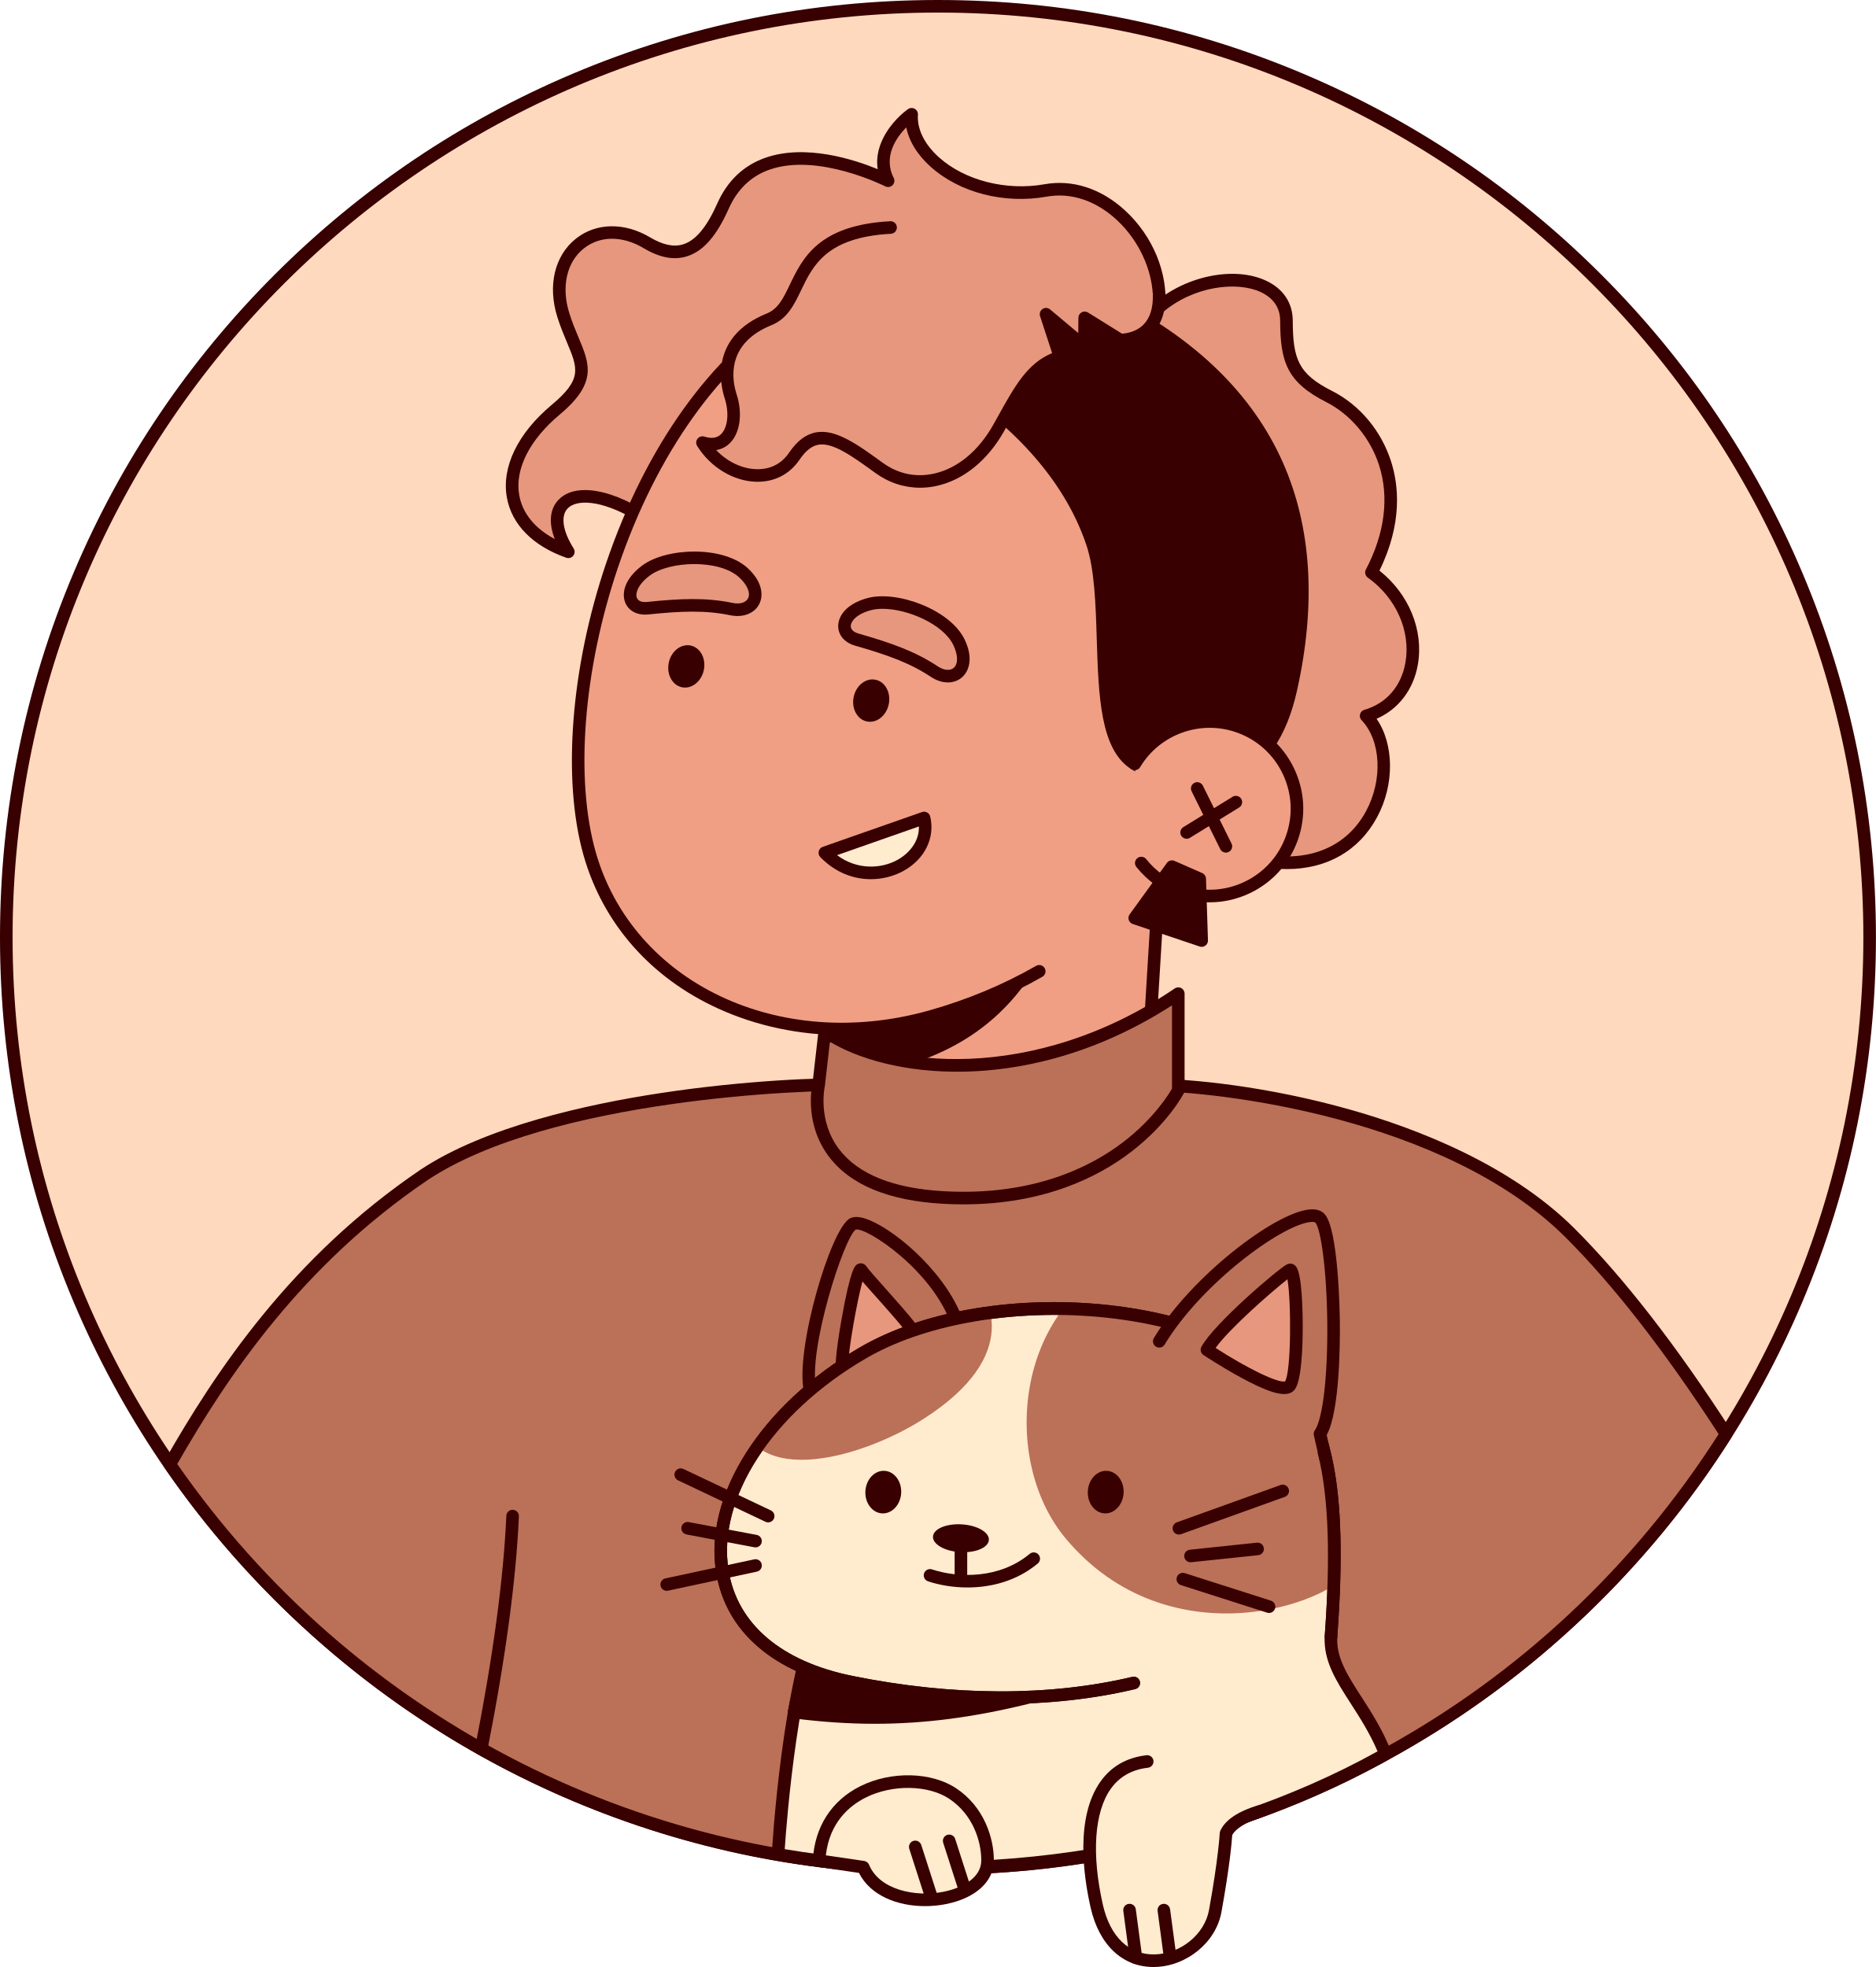
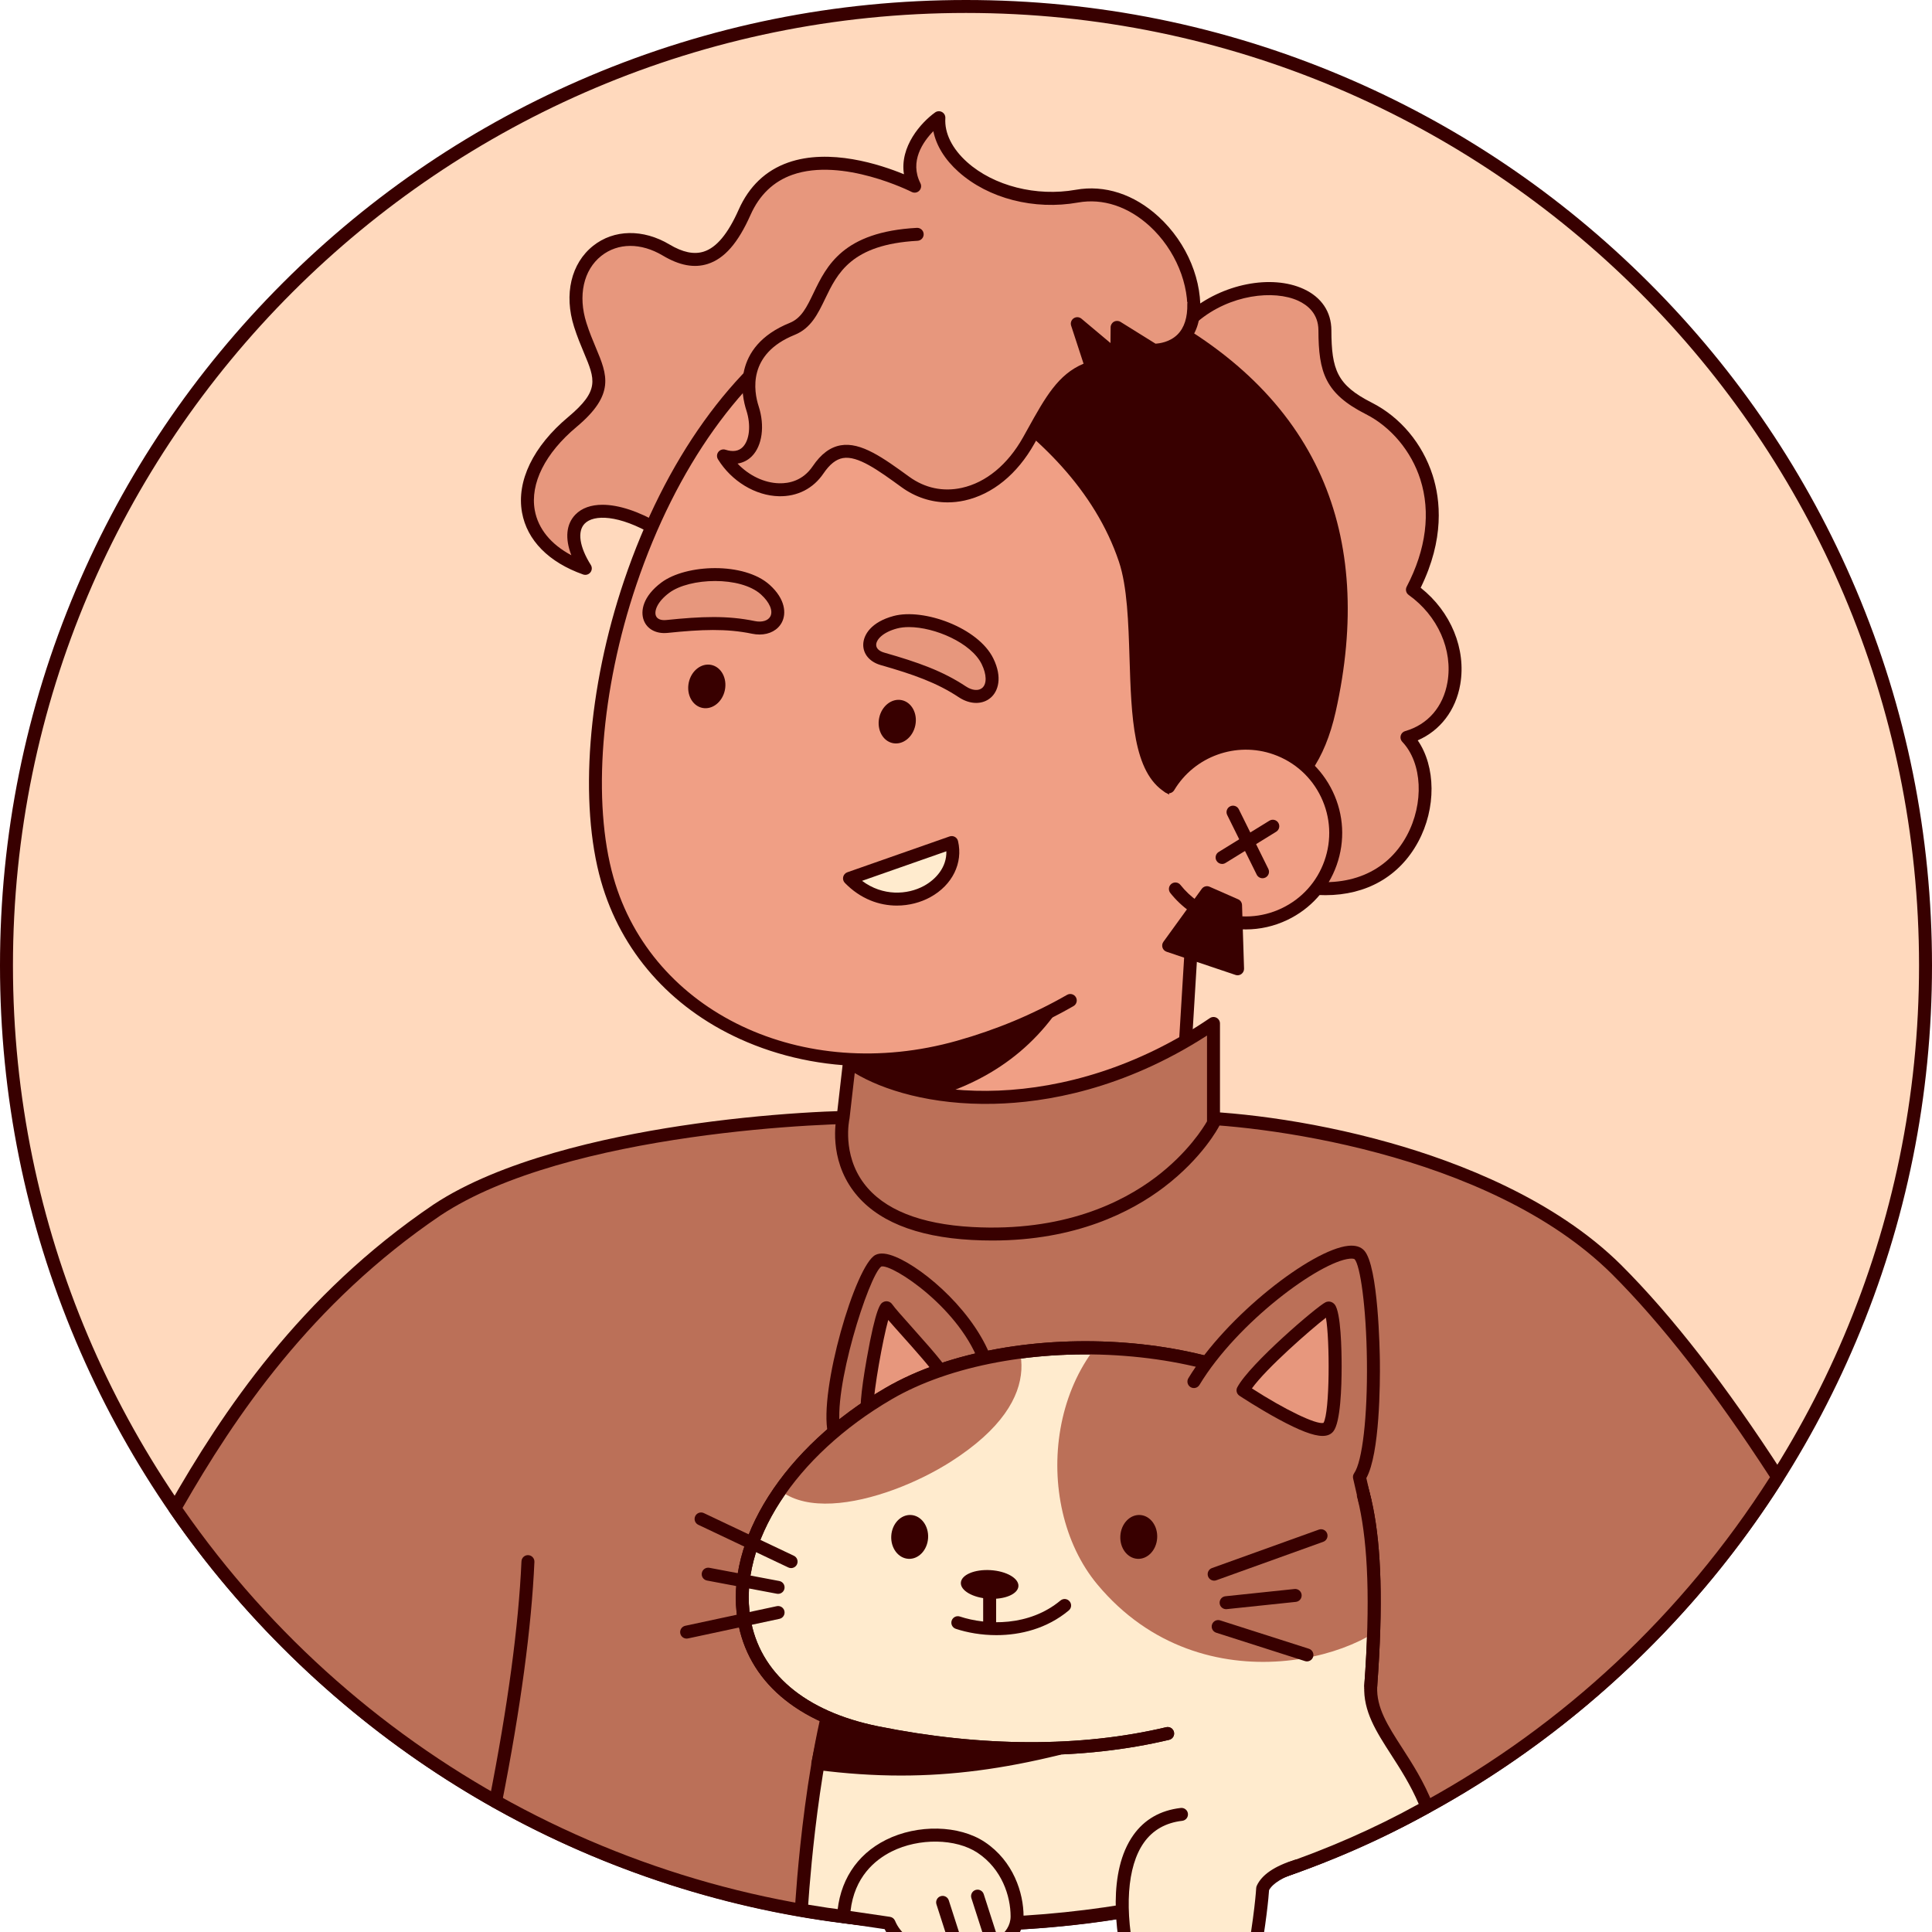
- <svg xmlns="http://www.w3.org/2000/svg" fill="none" viewBox="333.0 120.0 534.0 560.0" width="534" height="560">
+ <svg xmlns="http://www.w3.org/2000/svg" fill="none" viewBox="333.0 120.0 534.0 534.0" width="534" height="534">
  <defs>
    <clipPath id="assetClipPath_ik15jdnV">
      <path d="m0 0 h 894.584 v 938.639 h -894.584 v -938.639 z" id="path_KhJG8psW" fill="#ffffff" />
    </clipPath>
    <clipPath id="clipPath_JmdS9skU">
      <path d="m540.666 803.103c-37.373 8.882-83.676 9.909-134.668-.406-89.662-18.138-77.867-108.513 5.48-157.09 58.203-33.922 165.55-25.812 203.577 15.631 14.617 15.93 25.457 41.541 19.638 119.982" />
    </clipPath>
  </defs>
  <path id="collage_bg" d="M0 0h1200v800H0z" fill="#ffffff" />
  <g transform="translate(333 120)" data-asset-index="0">
    <g clip-path="url(#assetClipPath_ik15jdnV)" transform="scale(0.5969255 0.5966085)" data-asset-index="0">
      <circle cx="447.292" cy="447.292" fill="#FFD9BD" r="444.292" id="Q73OBtONY_-lVygqup8Xg" />
      <path d="m447.292 894.584c-60.383 0-118.961-11.827-174.107-35.152-53.263-22.528-101.098-54.779-142.176-95.857-41.078-41.077-73.329-88.912-95.857-142.176-23.325-55.146-35.152-113.724-35.152-174.107s11.827-118.961 35.152-174.107c22.528-53.263 54.779-101.098 95.857-142.176s88.913-73.329 142.176-95.857c55.146-23.325 113.724-35.152 174.107-35.152s118.96 11.827 174.107 35.152c53.264 22.528 101.099 54.779 142.176 95.857 41.078 41.078 73.329 88.913 95.857 142.176 23.325 55.146 35.152 113.725 35.152 174.107s-11.827 118.961-35.152 174.107c-22.528 53.264-54.779 101.099-95.857 142.176-41.077 41.078-88.912 73.329-142.176 95.857-55.146 23.325-113.724 35.152-174.107 35.152zm0-888.584c-243.329 0-441.292 197.963-441.292 441.292s197.963 441.292 441.292 441.292 441.292-197.962 441.292-441.292-197.963-441.292-441.292-441.292z" fill="#380000" id="p3WNQHtjw6mVV72cXSCpw" />
      <path d="m406.415 408.096h143.142v124.017h-143.142z" fill="#F09F85" transform="matrix(.9981518 .06076981 -.06076981 .9981518 29.452 -28.178)" id="P7wGuGRpnZ-qaw5wK5xyM" />
      <path d="m545.657 539.348c-.061 0-.122-.002-.182-.005l-142.877-8.699c-.794-.048-1.537-.41-2.064-1.006-.528-.596-.797-1.376-.749-2.17l7.537-123.788c.101-1.654 1.527-2.894 3.177-2.812l142.877 8.699c1.654.101 2.913 1.523 2.812 3.177l-7.536 123.788c-.048.794-.41 1.537-1.006 2.064-.55.487-1.258.754-1.988.754zm-139.701-14.511 136.889 8.334 7.171-117.799-136.888-8.334z" fill="#380000" id="zduWi2eNdvcYBDLRJ31E8" />
      <path d="m405.02 490.842c20.937.029 59.348-9.673 80.314-21.825-20.088 26.77-48.843 38.101-81.54 41.968z" fill="#380000" id="tGfQgzj4NZEQsz9P7ans_" />
      <path d="m403.794 513.985c-.762 0-1.5-.29-2.06-.819-.646-.61-.988-1.476-.935-2.363l1.226-20.143c.097-1.583 1.409-2.818 2.995-2.818.027.003.061 0 .092 0 19.732 0 57.541-9.146 78.718-21.421 1.234-.715 2.801-.462 3.748.604s1.012 2.652.156 3.793c-18.431 24.561-45.772 38.674-83.587 43.146-.118.014-.235.021-.353.021zm4.052-20.195-.838 13.761c28.645-3.912 50.132-13.373 66.354-29.354-20.985 8.801-48.426 14.969-65.516 15.593z" fill="#380000" id="AIKK079GjdceOBcyw_5qu" />
      <path d="m823.131 684.324c-21.669-33.595-47.612-69.235-74.646-96.206-55.014-54.576-159.133-70.575-201.698-70.479 0 0-113.015 1.083-140.371 0s-147.286 5.295-204.03 42.904c-62.426 42.273-97.63 96.507-121.412 138.218 80.099 116.458 214.289 192.822 366.318 192.822 158.226 0 297.127-82.715 375.839-207.259z" fill="#BB7058" id="HZVHM6x8XsxI_uYEMxIaY" />
      <path d="m447.292 894.584c-73.813 0-146.967-18.361-211.554-53.097-62.546-33.639-116.917-82.404-157.236-141.025-.652-.948-.705-2.187-.134-3.186 24.376-42.754 60.311-97.214 122.335-139.216 30.854-20.449 79.166-31.103 114.266-36.442 40.276-6.127 77.54-7.531 91.564-6.975 26.97 1.067 139.094.008 140.224-.002 21.365.002 58.045 3.828 97.026 14.851 31.816 8.997 76.173 26.102 106.814 56.499 23.597 23.541 48.847 56.077 75.055 96.709.633.981.639 2.241.015 3.229-39.602 62.661-94.641 114.995-159.166 151.344-66.556 37.494-142.357 57.312-219.209 57.312zm-362.776-195.974c82.587 118.988 218.061 189.974 362.776 189.974 151.641 0 290.665-76.32 372.276-204.245-25.603-39.522-50.225-71.173-73.202-94.096-57.339-56.882-165.429-69.604-199.272-69.604-.102 0-.2 0-.3 0-1.109.01-113.38 1.071-140.497-.002-20.273-.803-143.716 3.609-202.254 42.406-60.19 40.76-95.491 93.632-119.527 135.566z" fill="#380000" id="Y3PyD647KsW3gupU0mXDG" />
      <path d="m229.484 837.611c-.192 0-.388-.019-.584-.057-1.625-.321-2.683-1.898-2.363-3.524 8.575-43.487 13.595-80.731 14.921-110.696.073-1.655 1.476-2.938 3.13-2.864 1.655.073 2.938 1.475 2.864 3.13-1.339 30.264-6.396 67.809-15.029 111.591-.282 1.429-1.536 2.42-2.94 2.42z" fill="#380000" id="PU1CnFdYSgmCg9A1FYlbu" />
      <path d="m552.632 146.695c2.663-28.92-24.257-61.127-53.981-55.823-34.013 6.07-65.294-15.102-63.915-36.341 0 0-20.059 14.359-11.222 31.724 0 0-59.753-30.608-78.73 12.087-8.73 19.64-19.539 27.5-36.342 17.487-24.49-14.593-49.041 5.441-39.757 34.692 6.61 20.824 17.141 27.562-3.645 44.959-30.232 25.303-26.954 56.19 5.983 67.841-14.782-23.518 2.864-35.836 33.301-17.948 37.707 22.162 133.156 36.072 185.245-3.548 37.397-28.445 60.662-69.038 63.064-95.13z" fill="#E7977D" id="pcYS3GVxToExS_FcaZ" />
      <path d="m400.12 269.926c-2.864 0-5.757-.053-8.679-.161-33.406-1.233-68.199-9.792-88.639-21.806-16.402-9.64-27.925-9.646-32.071-5.377-3.497 3.603-2.439 10.759 2.83 19.141.679 1.081.6 2.474-.198 3.471s-2.139 1.381-3.343.954c-15.931-5.635-25.983-15.832-28.306-28.71-2.624-14.55 5.175-30.682 21.398-44.259 14.612-12.229 12.462-17.36 7.269-29.755-1.45-3.46-3.093-7.382-4.558-11.996-4.779-15.058-1.386-29.457 8.855-37.577 9.606-7.618 23.131-7.848 35.296-.6 6.158 3.67 11.354 4.755 15.882 3.316 5.908-1.877 11.202-8.237 16.184-19.444 4.804-10.809 12.496-18.146 22.86-21.807 19.258-6.804 42.627.871 53.665 5.417-2.039-12.804 7.905-23.977 14.422-28.642.942-.675 2.19-.746 3.203-.183 1.014.563 1.612 1.66 1.537 2.817-.45 6.933 3.139 14.181 10.105 20.41 12.325 11.019 32.066 16.034 50.29 12.784 13.37-2.387 26.993 2.044 38.352 12.479 13.326 12.242 20.661 30.087 19.143 46.572-2.38 25.854-25.209 67.558-64.235 97.243-21.951 16.697-54.117 25.714-91.264 25.714zm-121.154-36.074c7.461 0 16.816 3.022 26.877 8.935 18.818 11.06 56.354 21.184 95.086 21.186 31.218 0 63.208-6.574 86.822-24.535 37.647-28.636 59.633-68.469 61.893-93.017 1.33-14.438-5.433-30.768-17.228-41.603-9.948-9.138-21.753-13.041-33.239-10.992-20.277 3.62-41.484-1.828-55.342-14.217-6.336-5.665-10.336-12.184-11.66-18.839-4.777 4.897-11.151 13.982-5.989 24.125.589 1.159.365 2.565-.555 3.484-.919.918-2.327 1.139-3.485.548-.318-.163-32.06-16.153-55.261-7.947-8.741 3.093-15.255 9.344-19.361 18.582-5.798 13.044-12.105 20.265-19.85 22.725-6.26 1.989-13.053.718-20.77-3.88-10.122-6.032-20.775-5.977-28.497.146-8.241 6.535-10.872 18.436-6.865 31.061 1.383 4.358 2.971 8.148 4.373 11.492 5.256 12.543 9.053 21.606-8.952 36.675-14.524 12.156-21.575 26.222-19.344 38.593 1.549 8.591 7.473 15.819 16.935 20.86-3.006-7.779-2.41-14.417 1.872-18.829 2.96-3.05 7.28-4.552 12.539-4.552z" fill="#380000" id="yO4wRkLy6XYizWdcdYhEe" />
      <path d="m552.632 146.695c23.104-19.597 60.77-16.658 60.844 6.317.063 19.603 3.474 27.649 20.373 36.219 22.154 11.235 41.399 43.336 20.159 83.952 28.049 20.029 25.302 60.448-2.541 68.407 19.994 21.03 4.675 78.995-49.908 68.977-60.659-11.132-126.783-59.287-99.764-147.912s33.054-100.876 50.837-115.96z" fill="#E7977D" id="HHD95wL0OZ_z-c1TKfH-L" />
      <path d="m613.689 414.715c-4.064 0-8.296-.395-12.672-1.198-40.928-7.511-76.062-29.578-93.985-59.029-16.079-26.421-18.807-57.613-8.107-92.708 26.538-87.049 32.827-101.309 51.766-117.373 15.212-12.901 37.979-17.421 52.958-10.516 8.244 3.801 12.799 10.589 12.827 19.112.059 18.373 2.65 25.398 18.729 33.553 13.191 6.69 23.455 18.953 28.158 33.646 3.644 11.382 5.537 29.522-5.543 52.096 13.996 11.077 21.152 28.388 18.323 44.786-2.072 12.007-9.307 21.414-19.692 25.907 8.363 12.109 8.646 31.441.195 47.055-8.68 16.038-23.969 24.67-42.956 24.671zm-61.058-268.02 1.94 2.288c-16.901 14.335-22.592 24.948-49.908 114.546-10.179 33.389-7.658 62.942 7.493 87.839 17.047 28.013 50.671 49.04 89.943 56.247 22.09 4.052 40.047-3.392 49.269-20.427 8.13-15.021 7.237-33.736-2.076-43.532-.723-.76-.996-1.843-.72-2.856.276-1.012 1.061-1.807 2.07-2.095 10.482-2.997 17.622-11.249 19.587-22.643 2.576-14.932-4.476-30.806-17.965-40.438-1.219-.87-1.609-2.505-.915-3.832 9.021-17.25 11.199-34.458 6.299-49.762-4.155-12.981-13.56-24.243-25.157-30.124-18.879-9.575-21.953-19.305-22.016-38.885-.025-7.761-5.092-11.725-9.339-13.683-11.208-5.167-31.689-2.973-46.565 9.644l-1.94-2.288z" fill="#380000" id="xt31AdMEJ8LSssK50MhUp" />
      <path d="m553.731 413.989c21.548-26.752 36.947-59.661 44.437-97.988 21.439-109.715-109.036-235.677-219.676-167.384-81.03 50.016-117.657 187.202-97.31 258.782 18.973 66.746 93.646 97.118 162.677 77.68 18.443-5.193 35.772-12.423 51.717-21.575" fill="#F09F85" id="lk9j6l_g9psdXtj2mCFt" />
      <path d="m401.991 493.923c-20.752 0-41.047-4.242-59.485-12.636-32.176-14.648-54.979-40.598-64.209-73.069-10.259-36.089-6.166-89.45 10.682-139.259 18.917-55.924 50.146-99.569 87.938-122.896 24.432-15.081 50.717-21.599 78.12-19.386 24.604 1.99 49.459 11.244 71.878 26.759 55.016 38.074 85.527 105.16 74.198 163.14-7.425 37.998-22.58 71.405-45.044 99.295-1.04 1.291-2.928 1.494-4.218.455s-1.494-2.928-.455-4.218c21.847-27.123 36.593-59.651 43.829-96.682 10.887-55.712-18.607-120.296-71.723-157.056-46.468-32.159-98.747-34.784-143.433-7.201-36.604 22.595-66.935 65.109-85.405 119.713-16.479 48.718-20.539 100.714-10.595 135.696 17.766 62.5 87.598 95.711 158.978 75.612 18.167-5.116 35.338-12.278 51.037-21.29 1.438-.824 3.271-.328 4.096 1.108.825 1.437.328 3.271-1.108 4.096-16.127 9.256-33.756 16.611-52.398 21.861-14.141 3.982-28.518 5.958-42.681 5.958z" fill="#380000" id="ZrE1OAFawn8EK4dwyF_tC" />
      <path d="m541.13 364.525c-22.317-13.841-9.985-74.852-20.186-105.272-21.81-65.04-102.798-103.395-142.453-110.638 35.673-22.51 90.08-34.881 151.244-4.001 79.143 39.956 103.676 104.683 85.792 184.506-13.382 59.73-60.69 43.905-74.397 35.404z" fill="#380000" id="tupXmunbsv427sfzu5Dvw" />
      <path d="m571.302 375.951c-13.336 0-25.666-5.101-31.752-8.876-14.891-9.235-15.693-35-16.542-62.278-.505-16.235-1.028-33.022-4.907-44.59-22.194-66.185-105.536-102.318-140.147-108.64-1.216-.222-2.171-1.167-2.406-2.381s.299-2.447 1.344-3.107c20.297-12.808 43.612-20.579 67.425-22.475 28.925-2.302 58.116 3.866 86.772 18.333 39.142 19.761 66.284 46.262 80.673 78.767 13.716 30.985 15.968 67.683 6.694 109.073-4.975 22.204-15.018 36.621-29.851 42.851-5.677 2.384-11.582 3.323-17.302 3.323zm-28.591-13.975c7.789 4.83 26.917 12.113 43.569 5.12 12.938-5.435 21.794-18.432 26.32-38.631 18.519-82.656-9.816-143.611-84.217-181.172-64.829-32.731-117.155-13.611-141.776.011 18.694 4.611 45.301 15.014 71.467 32.461 23.138 15.429 53.321 41.579 65.714 78.535 4.16 12.405 4.697 29.641 5.215 46.31.763 24.497 1.551 49.827 13.708 57.366z" fill="#380000" id="al61t7nXr48Wzm7kpD2Ds" />
      <path d="m541.128 364.524c9.962-16.66 30.59-24.562 49.595-17.839 21.674 7.667 33.03 31.453 25.362 53.128-7.667 21.674-31.453 33.03-53.128 25.362-7.65-2.706-14.014-7.42-18.71-13.34" fill="#F09F85" id="FY6O-HDeZhRh92DtdfB5D" />
      <path d="m576.872 430.581c-5.015 0-10.047-.856-14.915-2.578-7.924-2.803-14.86-7.749-20.06-14.304-1.03-1.298-.812-3.185.486-4.214s3.185-.812 4.214.486c4.498 5.67 10.501 9.949 17.361 12.376 9.727 3.441 20.212 2.887 29.523-1.557 9.312-4.445 16.334-12.25 19.775-21.978s2.888-20.212-1.557-29.523c-4.445-9.312-12.25-16.334-21.978-19.775-17.277-6.113-36.631.848-46.02 16.55-.85 1.423-2.691 1.887-4.114 1.035-1.422-.85-1.886-2.692-1.035-4.114 10.85-18.144 33.211-26.189 53.17-19.127 11.238 3.975 20.255 12.089 25.391 22.847 5.135 10.758 5.774 22.871 1.799 34.109s-12.089 20.255-22.847 25.391c-6.098 2.911-12.631 4.377-19.194 4.377z" fill="#380000" id="Nuf0hmfk6bIdpSRkB4_d" />
      <path d="m424.693 108.559c-50.25 2.73-39.586 36.403-57.88 43.809-20.748 8.399-22.34 24.589-18.377 36.788 4.064 12.51-.63 26.145-13.435 22.048 10.156 16.503 33.217 22.106 43.818 6.449s22.266-7.537 40.392 5.625 43.004 5.987 57.124-19.213c9.576-17.092 15.458-29.46 29.148-33.743l-6.653-20.374 18.315 15.374.108-13.65 16.955 10.56s19.067.806 18.554-21.555" fill="#E7977D" id="ToFtBMT_RIjR6USIs019U" />
      <path d="m438.766 232.74c-7.567 0-14.935-2.401-21.317-7.036-10.864-7.889-20.249-14.701-27.156-13.489-3.184.559-6.125 2.888-8.99 7.119-4.738 6.997-12.051 10.737-20.603 10.562-10.91-.237-22-6.958-28.255-17.121-.658-1.069-.581-2.434.193-3.422.773-.988 2.08-1.39 3.276-1.008 3.412 1.091 6.093.689 7.967-1.193 3.217-3.231 3.916-10.251 1.701-17.07-2.18-6.708-7.171-29.454 20.104-40.496 5.406-2.188 7.856-7.285 10.958-13.738 6.089-12.665 13.667-28.426 47.885-30.285 1.647-.08 3.068 1.178 3.158 2.833.09 1.654-1.179 3.068-2.833 3.158-30.674 1.666-37.118 15.069-42.803 26.894-3.373 7.015-6.558 13.641-14.115 16.7-21.853 8.847-18.923 26.081-16.649 33.081 2.929 9.014 1.661 18.32-3.154 23.157-1.836 1.845-4.087 2.982-6.619 3.386 5.258 5.531 12.351 8.975 19.315 9.126 4.565.109 10.946-1.196 15.504-7.928 3.824-5.648 8.051-8.81 12.92-9.665 9.413-1.648 19.75 5.854 31.719 14.544 7.275 5.283 15.695 7.072 24.348 5.172 11.229-2.464 21.312-10.782 28.396-23.423.766-1.367 1.507-2.703 2.232-4.007 8.027-14.456 13.988-25.19 25.781-30.096l-5.752-17.617c-.416-1.273.062-2.667 1.172-3.417s2.582-.672 3.608.188l13.438 11.279.058-7.282c.009-1.085.603-2.082 1.554-2.604.951-.523 2.111-.492 3.032.082l16.203 10.092c1.789-.097 6.603-.693 10.162-4.218 3.17-3.139 4.704-7.935 4.559-14.253-.038-1.656 1.274-3.03 2.93-3.068 1.655-.04 3.03 1.274 3.068 2.93.186 8.073-1.968 14.371-6.399 18.717-6.327 6.208-14.916 5.92-15.281 5.904-.517-.022-1.02-.177-1.459-.451l-12.411-7.73-.066 8.298c-.009 1.162-.688 2.213-1.743 2.7-1.056.486-2.296.32-3.186-.426l-10.277-8.626 3.395 10.398c.249.762.183 1.593-.185 2.306s-1.005 1.249-1.771 1.489c-11.447 3.581-16.912 13.422-25.183 28.319-.728 1.311-1.474 2.654-2.243 4.027-7.932 14.157-19.418 23.515-32.344 26.352-2.616.574-5.241.857-7.842.858z" fill="#380000" id="cgaLD5M1obXr98NfyngQf" />
      <path d="m445.613 320.522c-10.937-7.256-22.657-11.194-37.009-15.296-9.203-2.63-7.948-13.258 5.987-16.966 13.097-3.485 36.556 5.578 42.667 18.127 6.375 13.091-2.718 20.058-11.645 14.135z" fill="#E7977D" id="XHoKYU0lo9-wjJOsTNJm3" />
      <path d="m452.016 325.65c-2.619 0-5.421-.877-8.061-2.628-10.127-6.719-20.933-10.556-36.175-14.911-5.019-1.435-8.112-5.048-8.072-9.431.042-4.635 3.772-10.567 14.111-13.318 13.821-3.676 39.163 5.394 46.136 19.712 4.302 8.833 2.215 15.15-1.172 18.115-1.876 1.643-4.236 2.462-6.767 2.462zm-31.147-35.133c-2.006 0-3.868.207-5.507.643-6.602 1.757-9.632 5.158-9.655 7.575-.015 1.612 1.341 2.927 3.721 3.607 15.809 4.517 27.069 8.531 37.844 15.68 2.869 1.904 5.836 2.161 7.559.652 2.161-1.892 2.055-6.199-.27-10.974-4.806-9.868-21.765-17.184-33.691-17.184z" fill="#380000" id="cVMtH2rUshy4kSrvfIYL" />
      <path d="m348.855 290.663c-12.851-2.668-25.195-1.965-40.043-.434-9.521.981-12.309-9.351-.753-17.975 10.861-8.105 36.009-8.418 46.348.958 10.787 9.781 4.936 19.63-5.552 17.452z" fill="#E7977D" id="nlOE_5tUWOy7uruSuTRaU" />
      <path d="m351.686 293.964c-1.11 0-2.263-.119-3.44-.363-11.901-2.472-23.357-2.013-39.126-.388-5.198.528-9.409-1.67-11-5.753-1.684-4.318-.429-11.212 8.146-17.611 11.465-8.556 38.361-9.558 50.158 1.14 7.279 6.6 7.69 13.239 5.649 17.251-1.856 3.649-5.749 5.724-10.386 5.724zm-2.221-6.238c3.372.7 6.221-.166 7.259-2.206 1.302-2.56-.398-6.519-4.332-10.086-9.5-8.614-33.095-7.825-42.539-.776-5.475 4.086-7.023 8.371-6.145 10.623.586 1.502 2.34 2.217 4.795 1.964 16.354-1.686 28.301-2.146 40.961.481z" fill="#380000" id="a7HYGcWIaJS3gbOLJ01MJ" />
      <ellipse cx="415.454" cy="334.32" fill="#380000" rx="10.169" ry="8.542" transform="matrix(.2028727 -.9792051 .9792051 .2028727 3.803 673.312)" id="p7mwGrrZxuOB4crI9FKIQ" />
      <ellipse cx="327.273" cy="317.998" fill="#380000" rx="10.169" ry="8.542" transform="matrix(.2028727 -.9792051 .9792051 .2028727 -50.506 573.953)" id="OEHRpCB6ysDFkB2-z-4yh" />
      <path d="m440.675 390.335c5.026 21.385-27.268 37.234-47.33 16.603z" fill="#FFEBCE" id="AWcNM0WvAhx9OtjMfQFh" />
      <path d="m415.284 419.539c-8.106 0-16.792-3.004-24.089-10.509-.714-.734-1.004-1.781-.77-2.778s.961-1.805 1.927-2.144l47.33-16.603c.803-.28 1.689-.208 2.435.2.747.409 1.284 1.116 1.479 1.944 2.399 10.207-2.64 20.412-12.838 25.998-4.426 2.425-9.809 3.893-15.474 3.893zm-16.121-11.462c9.582 7.162 20.962 6.553 28.712 2.307 5.396-2.955 10.532-8.562 10.325-16.001z" fill="#380000" id="mOFJMz094ltDZleOVIJ32" />
      <path d="m565.874 400.25c-1.006 0-1.989-.506-2.557-1.426-.87-1.41-.431-3.258.979-4.128l23.481-14.48c1.411-.867 3.258-.431 4.128.979s.431 3.258-.979 4.128l-23.481 14.48c-.491.302-1.035.447-1.572.447z" fill="#380000" id="v-osrUUvFAU-ZhoawOIAM" />
      <path d="m584.593 406.872c-1.105 0-2.168-.613-2.691-1.67l-13.662-27.62c-.735-1.485-.126-3.285 1.359-4.019 1.485-.735 3.284-.125 4.019 1.359l13.662 27.62c.735 1.485.126 3.285-1.359 4.019-.427.211-.881.312-1.328.312z" fill="#380000" id="NOZBuN_lrNl2wQxP83MqD" />
      <path d="m572.106 419.376-13.227-5.819-17.751 24.525 31.915 10.742z" fill="#380000" id="Nul0aJWbdgon3WL5He4ub" />
      <path d="m573.042 451.824c-.321 0-.644-.052-.957-.157l-31.915-10.742c-.904-.304-1.609-1.02-1.9-1.929-.291-.908-.132-1.901.427-2.673l17.751-24.525c.829-1.146 2.345-1.556 3.638-.987l13.227 5.818c1.057.465 1.754 1.496 1.791 2.651l.936 29.448c.031.982-.42 1.917-1.209 2.503-.524.389-1.153.592-1.79.592zm-27.094-15.285 23.958 8.064-.739-23.243-9.279-4.082-13.941 19.26z" fill="#380000" id="je2Q9-rgeAHABfFtzotgz" />
      <path d="m393.346 491.889c25.34 18.88 96.965 30.993 168.545-17.734v46.105s-28.517 55.719-111.771 51.195c-71.335-3.877-59.737-53.66-59.737-53.66l2.964-25.905z" fill="#BB7058" id="P_e8s2N3xHeFpnVQw54B" />
      <path d="m459.478 574.711c-3.094 0-6.262-.084-9.521-.262-26.129-1.42-44.548-9.031-54.748-22.622-11.445-15.25-8.234-32.443-7.789-34.529l2.946-25.75c.122-1.066.804-1.986 1.79-2.413.986-.426 2.123-.294 2.983.348 26.745 19.926 97.701 28.047 165.064-17.809.919-.625 2.108-.691 3.091-.172s1.597 1.54 1.597 2.652v46.104c0 .475-.113.944-.33 1.367-.304.594-7.645 14.693-25.518 28.313-15.183 11.571-40.975 24.77-79.565 24.772zm-63.71-77.596-2.405 21.02c-.013.114-.033.228-.059.34-.035.153-3.533 16.18 6.754 29.82 9.098 12.063 25.996 18.847 50.223 20.164 41.94 2.276 69.298-11.304 84.873-23.1 14.877-11.268 22.159-23.107 23.736-25.871v-39.747c-38.857 25.051-74.833 31.078-98.542 31.632-29.276.693-51.733-6.481-64.581-14.258zm-5.386 20.679h.01z" fill="#380000" id="gdL-hIjML1PJcJ48bsVZS" />
      <path d="m654.993 842.33c-1.262 0-2.437-.803-2.851-2.067-.094-.285-9.592-28.918-31.241-62.976-.889-1.398-.476-3.252.922-4.141 1.399-.889 3.252-.476 4.141.922 22.079 34.735 31.784 64.038 31.88 64.33.515 1.574-.344 3.268-1.918 3.783-.31.101-.625.149-.934.149z" fill="#380000" id="nGrueQdKbTUDoHGcaHTfo" />
      <path d="m634.694 781.22c-.801 18.3 16.297 31.154 26.008 55.841-85.143 47.952-194.043 64.762-289.651 47.838 0 0 4.561-82.202 22.123-122.013 14.932-33.849 242.784-10.552 241.52 18.334z" fill="#FFEBCE" id="exnbCK86biBEm1hon4OX" />
      <path d="m445.879 894.346c-25.43 0-50.725-2.133-75.351-6.492-1.495-.265-2.557-1.604-2.473-3.12.188-3.379 4.793-83.206 22.374-123.058 6.892-15.622 47.766-18.677 80.819-18.534 39.696.201 87.045 5.402 120.627 13.251 13.791 3.223 24.653 6.726 32.284 10.411 9.337 4.508 13.763 9.267 13.532 14.548-.429 9.805 4.85 18.003 11.533 28.383 4.762 7.396 10.159 15.778 14.27 26.229.548 1.394-.015 2.978-1.32 3.712-63.253 35.625-140.327 54.67-216.294 54.67zm-71.663-11.942c95.279 16.211 200.535-1.164 282.701-46.666-3.761-8.813-8.508-16.187-12.738-22.756-6.973-10.83-12.995-20.183-12.482-31.894.184-4.213-10.492-11.68-41.188-18.854-33.182-7.755-80.006-12.895-119.292-13.094-42.904-.213-71.072 5.374-75.299 14.956-15.379 34.862-20.733 103.908-21.703 118.307zm260.478-101.184h.01z" fill="#380000" id="pYvfJbIKuLfG7v3HQOy" />
      <path d="m383.195 795.68-4.527 21.323c33.462 4.295 67.151 3.974 111.33-6.901l-106.803-14.421z" fill="#380000" id="xzoXLNiS3yKJSo7urBC23" />
      <path d="m417.197 822.578c-12.676 0-25.482-.876-38.911-2.6-.832-.107-1.58-.556-2.065-1.24s-.662-1.539-.488-2.359l4.527-21.323c.326-1.536 1.781-2.558 3.336-2.35l106.803 14.421c1.428.193 2.517 1.374 2.594 2.812s-.879 2.729-2.278 3.074c-26.17 6.442-49.605 9.564-73.518 9.564zm-34.915-8.152c31.311 3.722 59.38 2.657 90.701-3.596l-87.431-11.806-3.27 15.401z" fill="#380000" id="MOV_uca7B0kUQMoE3BrkM" />
      <path d="m456.844 632.172c-8.976-27.325-43.222-51.559-50.127-48.107s-24.727 59.649-20.443 79.227" fill="#BB7058" id="AUDMxiLA2issIzdM36Fxy" />
      <path d="m386.272 666.292c-1.379 0-2.621-.957-2.928-2.359-4.293-19.618 12.799-77.935 22.032-82.551 2.195-1.099 5.263-.798 9.379.918 13.668 5.696 37.537 26.4 44.939 48.936.517 1.574-.34 3.269-1.914 3.786-1.572.519-3.269-.34-3.786-1.914-8.801-26.79-41.038-47.715-45.934-46.354-5.702 4.047-22.846 57.658-18.855 75.896.354 1.618-.671 3.218-2.29 3.572-.216.047-.432.07-.644.07z" fill="#380000" id="mny3VzQFI6DDJTvaV-w5D" />
      <path d="m410.673 605.984c3.395 4.954 25.482 27.712 26.159 31.823s-30.449 16.609-34.477 18.416 6.121-53.445 8.318-50.239z" fill="#E7977D" id="iSYw714l4vF0k5jUH_OhD" />
      <path d="m402.161 659.271c-1.238 0-2.399-.694-3.041-1.923-1.351-2.586-.605-11.98 2.216-27.92 4.284-24.202 6.427-25.49 7.458-26.109 1.489-.895 3.362-.479 4.354.969 1.146 1.672 5.041 6.033 9.165 10.648 12.48 13.971 16.998 19.453 17.48 22.384.586 3.562-1.42 6.908-33.375 20.429-1.321.559-2.311.977-2.833 1.212-.469.21-.951.311-1.422.311zm9.116-47.759c-2.554 9.253-6.672 32.126-6.907 40.587 21.004-8.898 27.369-12.766 29.162-14.422-1.989-3.401-10.46-12.884-15.695-18.744-2.559-2.864-4.819-5.395-6.56-7.421zm22.627 26.926h.01z" fill="#380000" id="PARlBTnl7eGemewWDQJ" />
      <path d="m540.666 803.103c-37.373 8.882-83.676 9.909-134.668-.406-89.662-18.138-77.867-108.513 5.48-157.09 58.203-33.922 165.55-25.812 203.577 15.631 14.617 15.93 25.457 41.541 19.638 119.982" fill="#FFEBCE" id="HCKmG795iOAJPMG0W546D" />
      <path d="m477.404 813.113c-23.147 0-47.367-2.493-72-7.476-36.526-7.389-59.207-26.95-63.863-55.08-6.11-36.91 21.389-80.127 68.427-107.542 59.762-34.831 168.255-26.355 207.298 16.194 16.375 17.846 26.114 45.462 20.419 122.232-.123 1.653-1.567 2.897-3.214 2.77-1.652-.123-2.892-1.562-2.77-3.214 5.862-79.02-5.599-103.283-18.857-117.732-17.344-18.901-51.826-32.028-92.241-35.114-40.537-3.095-80.768 4.399-107.615 20.047-44.9 26.169-71.234 66.91-65.529 101.379 4.221 25.499 25.221 43.319 59.133 50.179 47.774 9.665 93.896 9.812 133.379.427 1.613-.384 3.229.614 3.612 2.225.383 1.612-.613 3.229-2.225 3.612-19.894 4.729-41.417 7.092-63.956 7.092z" fill="#380000" id="DSR-IEN1IRH61sNIAEFmR" />
      <g clip-path="url(#clipPath_JmdS9skU)" fill="#BB7058" id="MFsGiDpCzM3LJt35WQK5G">
        <path d="m649.247 743.793c29.807-62.763-35.926-173.125-112.573-141.914-52.364 21.323-59.816 94.65-28.562 132.162 49.238 59.098 130.331 32.502 141.135 9.752z" fill="#BB7058" id="ttJBkE3ftbQX-LXIag" />
        <path d="m460.265 605.984c-35.994-32.602-110.229 23.087-108.751 62.053 1.691 44.608 58.701 28.326 88.764 9.128 47.362-30.244 33.034-59.364 19.987-71.182z" fill="#BB7058" id="D9WZbGGHlXf5gawk0JNTM" />
      </g>
      <path d="m477.404 813.113c-23.147 0-47.367-2.493-72-7.476-36.526-7.389-59.207-26.95-63.863-55.08-6.11-36.91 21.389-80.127 68.427-107.542 59.762-34.831 168.255-26.355 207.298 16.194 16.375 17.846 26.114 45.462 20.419 122.232-.123 1.653-1.567 2.897-3.214 2.77-1.652-.123-2.892-1.562-2.77-3.214 5.862-79.02-5.599-103.283-18.857-117.732-17.344-18.901-51.826-32.028-92.241-35.114-40.537-3.095-80.768 4.399-107.615 20.047-44.9 26.169-71.234 66.91-65.529 101.379 4.221 25.499 25.221 43.319 59.133 50.179 47.774 9.665 93.896 9.812 133.379.427 1.613-.384 3.229.614 3.612 2.225.383 1.612-.613 3.229-2.225 3.612-19.894 4.729-41.417 7.092-63.956 7.092z" fill="#380000" id="zA7FGzZWfiYSc88R0sR8" />
      <path d="m552.82 640.061c20.409-33.803 69.047-66.976 76.642-58.69s9.667 89.086 0 102.888l2.579 11.27" fill="#BB7058" id="cNZGDhtDuGSjtaS3ZLk77" />
      <path d="m632.039 698.529c-1.368 0-2.604-.941-2.922-2.331l-2.579-11.27c-.189-.827-.02-1.696.467-2.391 3.834-5.475 6.218-26.274 5.93-51.757-.291-25.753-3.177-44.646-5.685-47.382-.146-.158-.816-.42-2.305-.269-13.729 1.369-51.919 29.269-69.557 58.482-.856 1.417-2.7 1.873-4.119 1.018-1.418-.856-1.874-2.701-1.018-4.119 17.528-29.031 57.246-59.671 74.099-61.352 3.236-.319 5.699.413 7.323 2.185 6.575 7.174 7.21 46.867 7.261 51.369.114 10.064-.028 42.782-6.274 54.072l2.305 10.074c.37 1.615-.64 3.224-2.255 3.594-.226.052-.451.076-.672.076z" fill="#380000" id="zs1HjfWOHk5BNDWycnPEm" />
      <ellipse cx="527.285" cy="712.021" fill="#380000" rx="10.169" ry="8.542" transform="matrix(.06076981 -.9981518 .9981518 .06076981 -215.463 1195.063)" id="VKYavlYV4ZyggKKL1_K" />
      <ellipse cx="421.213" cy="712.021" fill="#380000" rx="10.169" ry="8.542" transform="matrix(.06076981 -.9981518 .9981518 .06076981 -315.089 1089.187)" id="EwgjRtLiciJ4LwMCY7XPP" />
      <ellipse cx="458.24" cy="734.041" fill="#380000" rx="6.638" ry="13.352" transform="matrix(.06076981 -.9981518 .9981518 .06076981 -302.291 1146.827)" id="X0eBeVSJsFoGDgeamXBMc" />
      <path d="m458.24 756.545c-1.657 0-3-1.343-3-3v-19.504c0-1.657 1.343-3 3-3s3 1.343 3 3v19.504c0 1.657-1.343 3-3 3z" fill="#380000" id="bj4LKLLNLoabHhA0aTEx2" />
      <path d="m461.356 757.532c-6.941 0-13.462-1.166-18.79-2.93-1.573-.521-2.426-2.218-1.905-3.791s2.218-2.425 3.791-1.905c12.441 4.119 32.106 4.647 46.585-7.418 1.271-1.061 3.164-.89 4.225.384 1.061 1.272.889 3.165-.384 4.225-10.096 8.414-22.351 11.435-33.521 11.435z" fill="#380000" id="t7GtMl4hr_VzYyFvUPO1Q" />
      <path d="m575.559 644.115c5.493-10.253 35.786-36.252 39.498-38.083s4.71 49.259 0 55.206-39.498-17.123-39.498-17.123z" fill="#E7977D" id="UsQ5v9tiPq6ys76Y3MYEL" />
      <g fill="#380000" id="YDIKmFTwlCnDaocZKoC7t">
        <path d="m612.393 665.237c-4.222 0-10.679-2.497-20.279-7.692-9.297-5.03-17.853-10.691-18.213-10.93-1.29-.855-1.717-2.552-.986-3.917 5.864-10.946 36.78-37.367 40.815-39.357 1.481-.734 3.211-.32 4.299 1.027 2.891 3.577 3.198 21.3 3.197 28.754-.002 9.398-.501 25.791-3.818 29.978-1.12 1.414-2.745 2.136-5.015 2.136zm-32.717-22.013c15.137 9.775 29.821 16.884 33.143 15.979 2.965-4.887 2.963-38.568 1.129-48.739-7.297 5.682-27.499 23.346-34.271 32.761z" fill="#380000" id="b1fvkEKTztv1oaTB4VuaK" />
        <path d="m562.192 732.281c-1.229 0-2.382-.762-2.823-1.985-.561-1.559.248-3.278 1.807-3.839l49.501-17.815c1.558-.561 3.277.248 3.839 1.807.561 1.559-.248 3.278-1.807 3.839l-49.501 17.815c-.336.121-.679.178-1.016.178z" fill="#380000" id="OKlbGMVH2AX-ugU0FvGSh" />
        <path d="m567.721 745.498c-1.516 0-2.818-1.146-2.979-2.687-.173-1.648 1.022-3.124 2.67-3.297l31.988-3.36c1.645-.168 3.125 1.022 3.297 2.67.173 1.648-1.022 3.124-2.67 3.297l-31.988 3.36c-.106.011-.212.017-.317.017z" fill="#380000" id="RhWfLHU2iT_3eVizcMsm" />
        <path d="m605.161 769.694c-.303 0-.61-.046-.915-.144l-41.101-13.148c-1.578-.505-2.448-2.193-1.943-3.771s2.191-2.448 3.771-1.943l41.101 13.148c1.578.505 2.448 2.193 1.943 3.771-.408 1.274-1.587 2.087-2.857 2.087z" fill="#380000" id="uh4zUosGSVo14IJNtb_9z" />
        <path d="m317.934 759.128c-1.384 0-2.628-.963-2.93-2.372-.348-1.62.684-3.215 2.304-3.562l42.351-9.081c1.617-.35 3.215.684 3.562 2.304.348 1.62-.684 3.215-2.304 3.562l-42.351 9.081c-.212.046-.423.067-.632.067z" fill="#380000" id="rFRlfgoOYDqou2oea1n5X" />
        <path d="m360.291 738.4c-.185 0-.373-.017-.561-.053l-32.371-6.119c-1.628-.308-2.698-1.877-2.391-3.505.308-1.628 1.88-2.699 3.505-2.391l32.371 6.119c1.628.308 2.698 1.877 2.391 3.505-.272 1.44-1.531 2.443-2.944 2.443z" fill="#380000" id="gIItcIGOStQqSN7oxTBZX" />
        <path d="m366.306 726.468c-.431 0-.869-.093-1.284-.29l-41.685-19.771c-1.497-.71-2.135-2.499-1.425-3.996.71-1.498 2.5-2.135 3.996-1.425l41.685 19.771c1.497.71 2.135 2.499 1.425 3.996-.513 1.082-1.59 1.715-2.712 1.715z" fill="#380000" id="ckck0EGfkNyQPPPdn2Z" />
      </g>
      <path d="m547.075 840.569c-28.525 3.291-31.267 37.332-24.053 69.108 9.182 40.446 51.877 27.591 56.468 2.341s5.169-37.135 5.169-37.135c1.964-4.339 7.546-7.874 15.842-10.423" fill="#FFEBCE" id="RGuhBGnA5oiIx1t4ZctMX" />
      <path d="m550.04 938.639c-14.744 0-25.91-10.527-29.944-28.298-3.439-15.149-7.403-43.111 4.686-60.176 5.141-7.257 12.526-11.488 21.949-12.576 1.647-.185 3.134.991 3.324 2.637.189 1.646-.991 3.134-2.637 3.324-7.658.884-13.627 4.276-17.741 10.083-7.847 11.076-9.206 31.261-3.73 55.38 3.467 15.275 12.487 23.867 24.64 23.62 12.444-.27 23.843-9.561 25.95-21.151 4.49-24.696 5.119-36.627 5.125-36.745.019-.376.108-.747.264-1.09 2.309-5.1 8.262-9.155 17.694-12.054 1.582-.486 3.262.403 3.749 1.986.487 1.584-.403 3.262-1.986 3.749-7.162 2.201-12.017 5.149-13.765 8.342-.184 2.805-1.136 14.665-5.176 36.885-2.599 14.293-16.533 25.747-31.723 26.077-.227.005-.453.007-.678.007z" fill="#380000" id="kN0FOuhmJX594z9sgm5fM" />
      <path d="m541.686 937.231c-1.48 0-2.768-1.096-2.97-2.604l-3.038-22.744c-.219-1.642.934-3.151 2.577-3.371 1.636-.222 3.151.934 3.371 2.577l3.038 22.744c.219 1.642-.934 3.151-2.577 3.371-.134.018-.269.027-.401.027z" fill="#380000" id="FDBLMsky9LC3Ej4gdL7" />
      <path d="m558.04 937.231c-1.48 0-2.768-1.096-2.97-2.604l-3.038-22.744c-.219-1.642.934-3.151 2.577-3.371 1.636-.222 3.151.934 3.371 2.577l3.038 22.744c.219 1.642-.934 3.151-2.577 3.371-.134.018-.269.027-.401.027z" fill="#380000" id="vqhJMWTi2mgAyCy-sgi30" />
      <path d="m390.592 887.907c2.067-37.688 44.967-44.543 63.751-32.02 12.77 8.513 16.601 22.525 16.601 31.924 0 21.677-49.45 26.914-59.284 3.191l-21.069-3.096z" fill="#FFEBCE" id="Pg7dTBKwYERfeavQYpk2" />
      <path d="m441.118 909.593c-12.974 0-26-4.897-31.504-15.858l-19.458-2.859c-1.535-.226-2.645-1.584-2.56-3.132.875-15.941 8.908-28.5 22.622-35.364 14.653-7.334 33.91-6.908 45.789 1.012 13.225 8.816 17.938 23.562 17.938 34.42 0 10.029-8.745 18-22.822 20.803-3.241.645-6.622.978-10.005.979zm-47.301-24.244 18.28 2.687c1.044.154 1.931.844 2.335 1.819 4.962 11.968 22.004 15.568 35.52 12.875 8.698-1.731 17.993-6.56 17.993-14.918 0-9.307-4.01-21.925-15.266-29.428-10.035-6.689-27.135-6.964-39.775-.639-7.841 3.924-17.289 11.865-19.087 27.604z" fill="#380000" id="ZSpkvKohRiB2Xb-0iY6tK" />
      <path d="m459.779 903.645c-1.269 0-2.447-.811-2.855-2.083l-7.138-22.204c-.507-1.577.36-3.267 1.938-3.774 1.579-.507 3.267.36 3.774 1.938l7.138 22.204c.507 1.577-.36 3.267-1.938 3.774-.305.098-.614.145-.918.145z" fill="#380000" id="J9IGyTqw0hp3rPRRaJVVJ" />
      <path d="m444.09 908.045c-1.269 0-2.447-.811-2.855-2.083l-7.624-23.716c-.507-1.577.36-3.267 1.938-3.774 1.577-.51 3.268.361 3.774 1.938l7.624 23.716c.507 1.577-.36 3.267-1.938 3.774-.305.098-.615.145-.918.145z" fill="#380000" id="Y-AbKSVXvvr5GRl7s8e0J" />
    </g>
  </g>
</svg>
